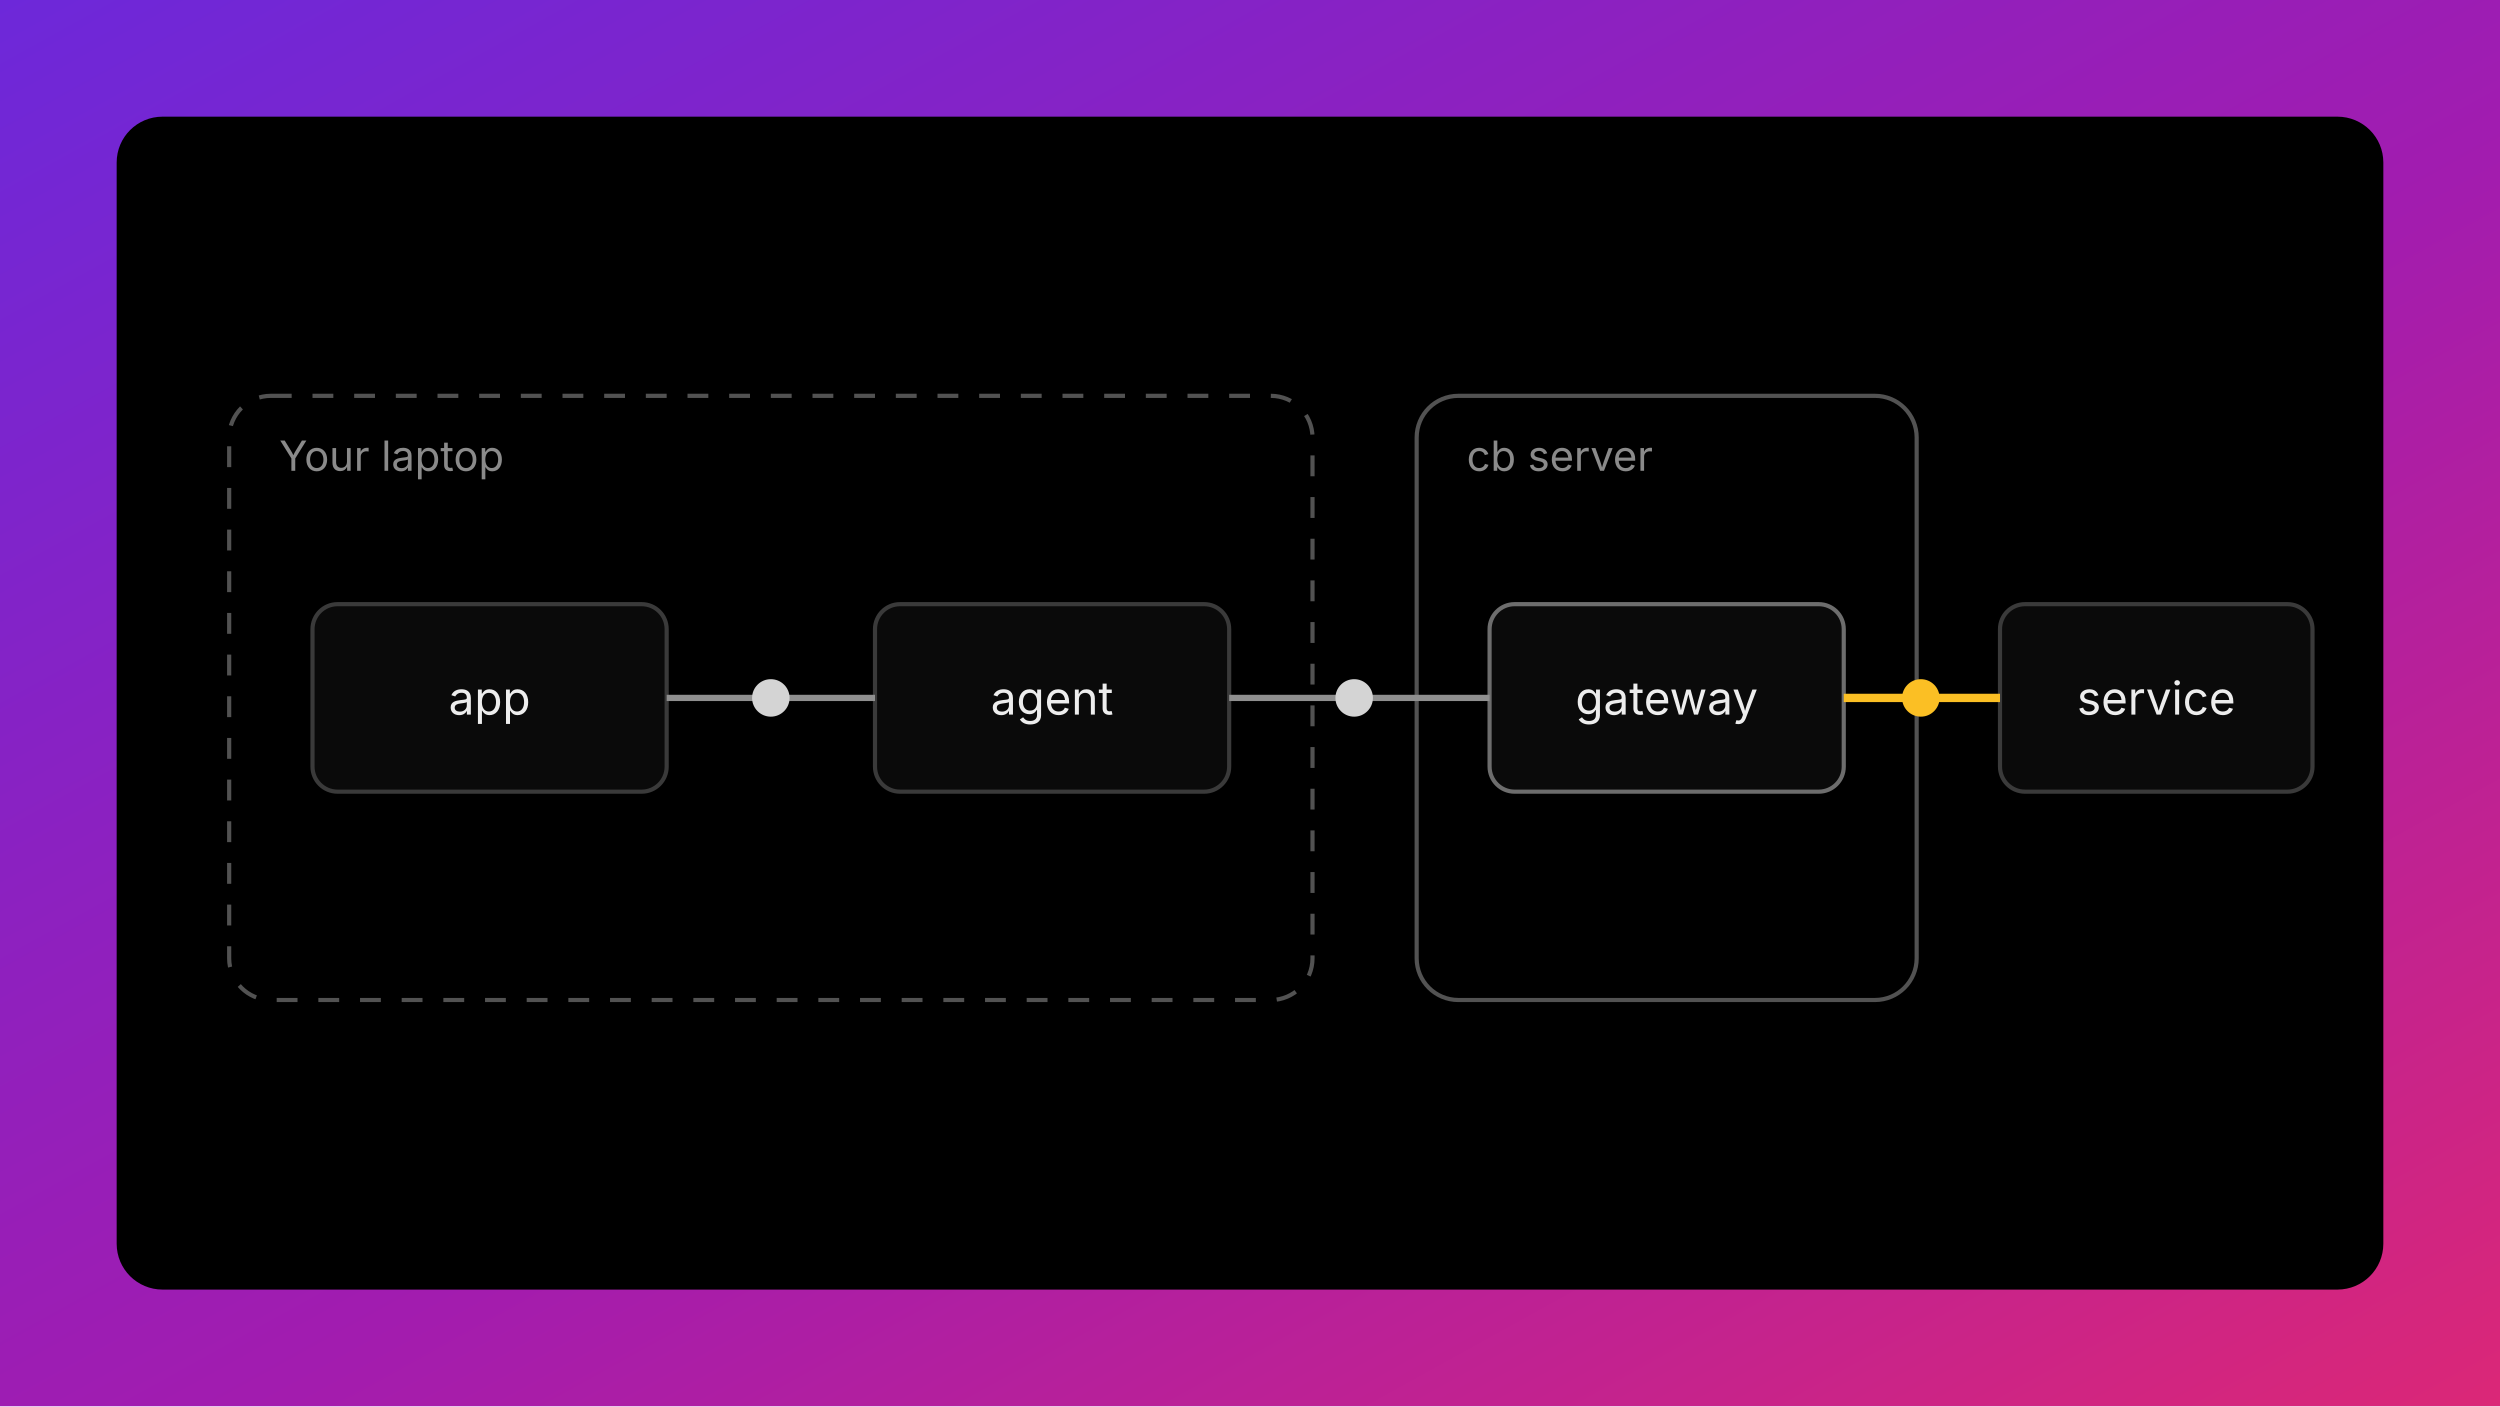
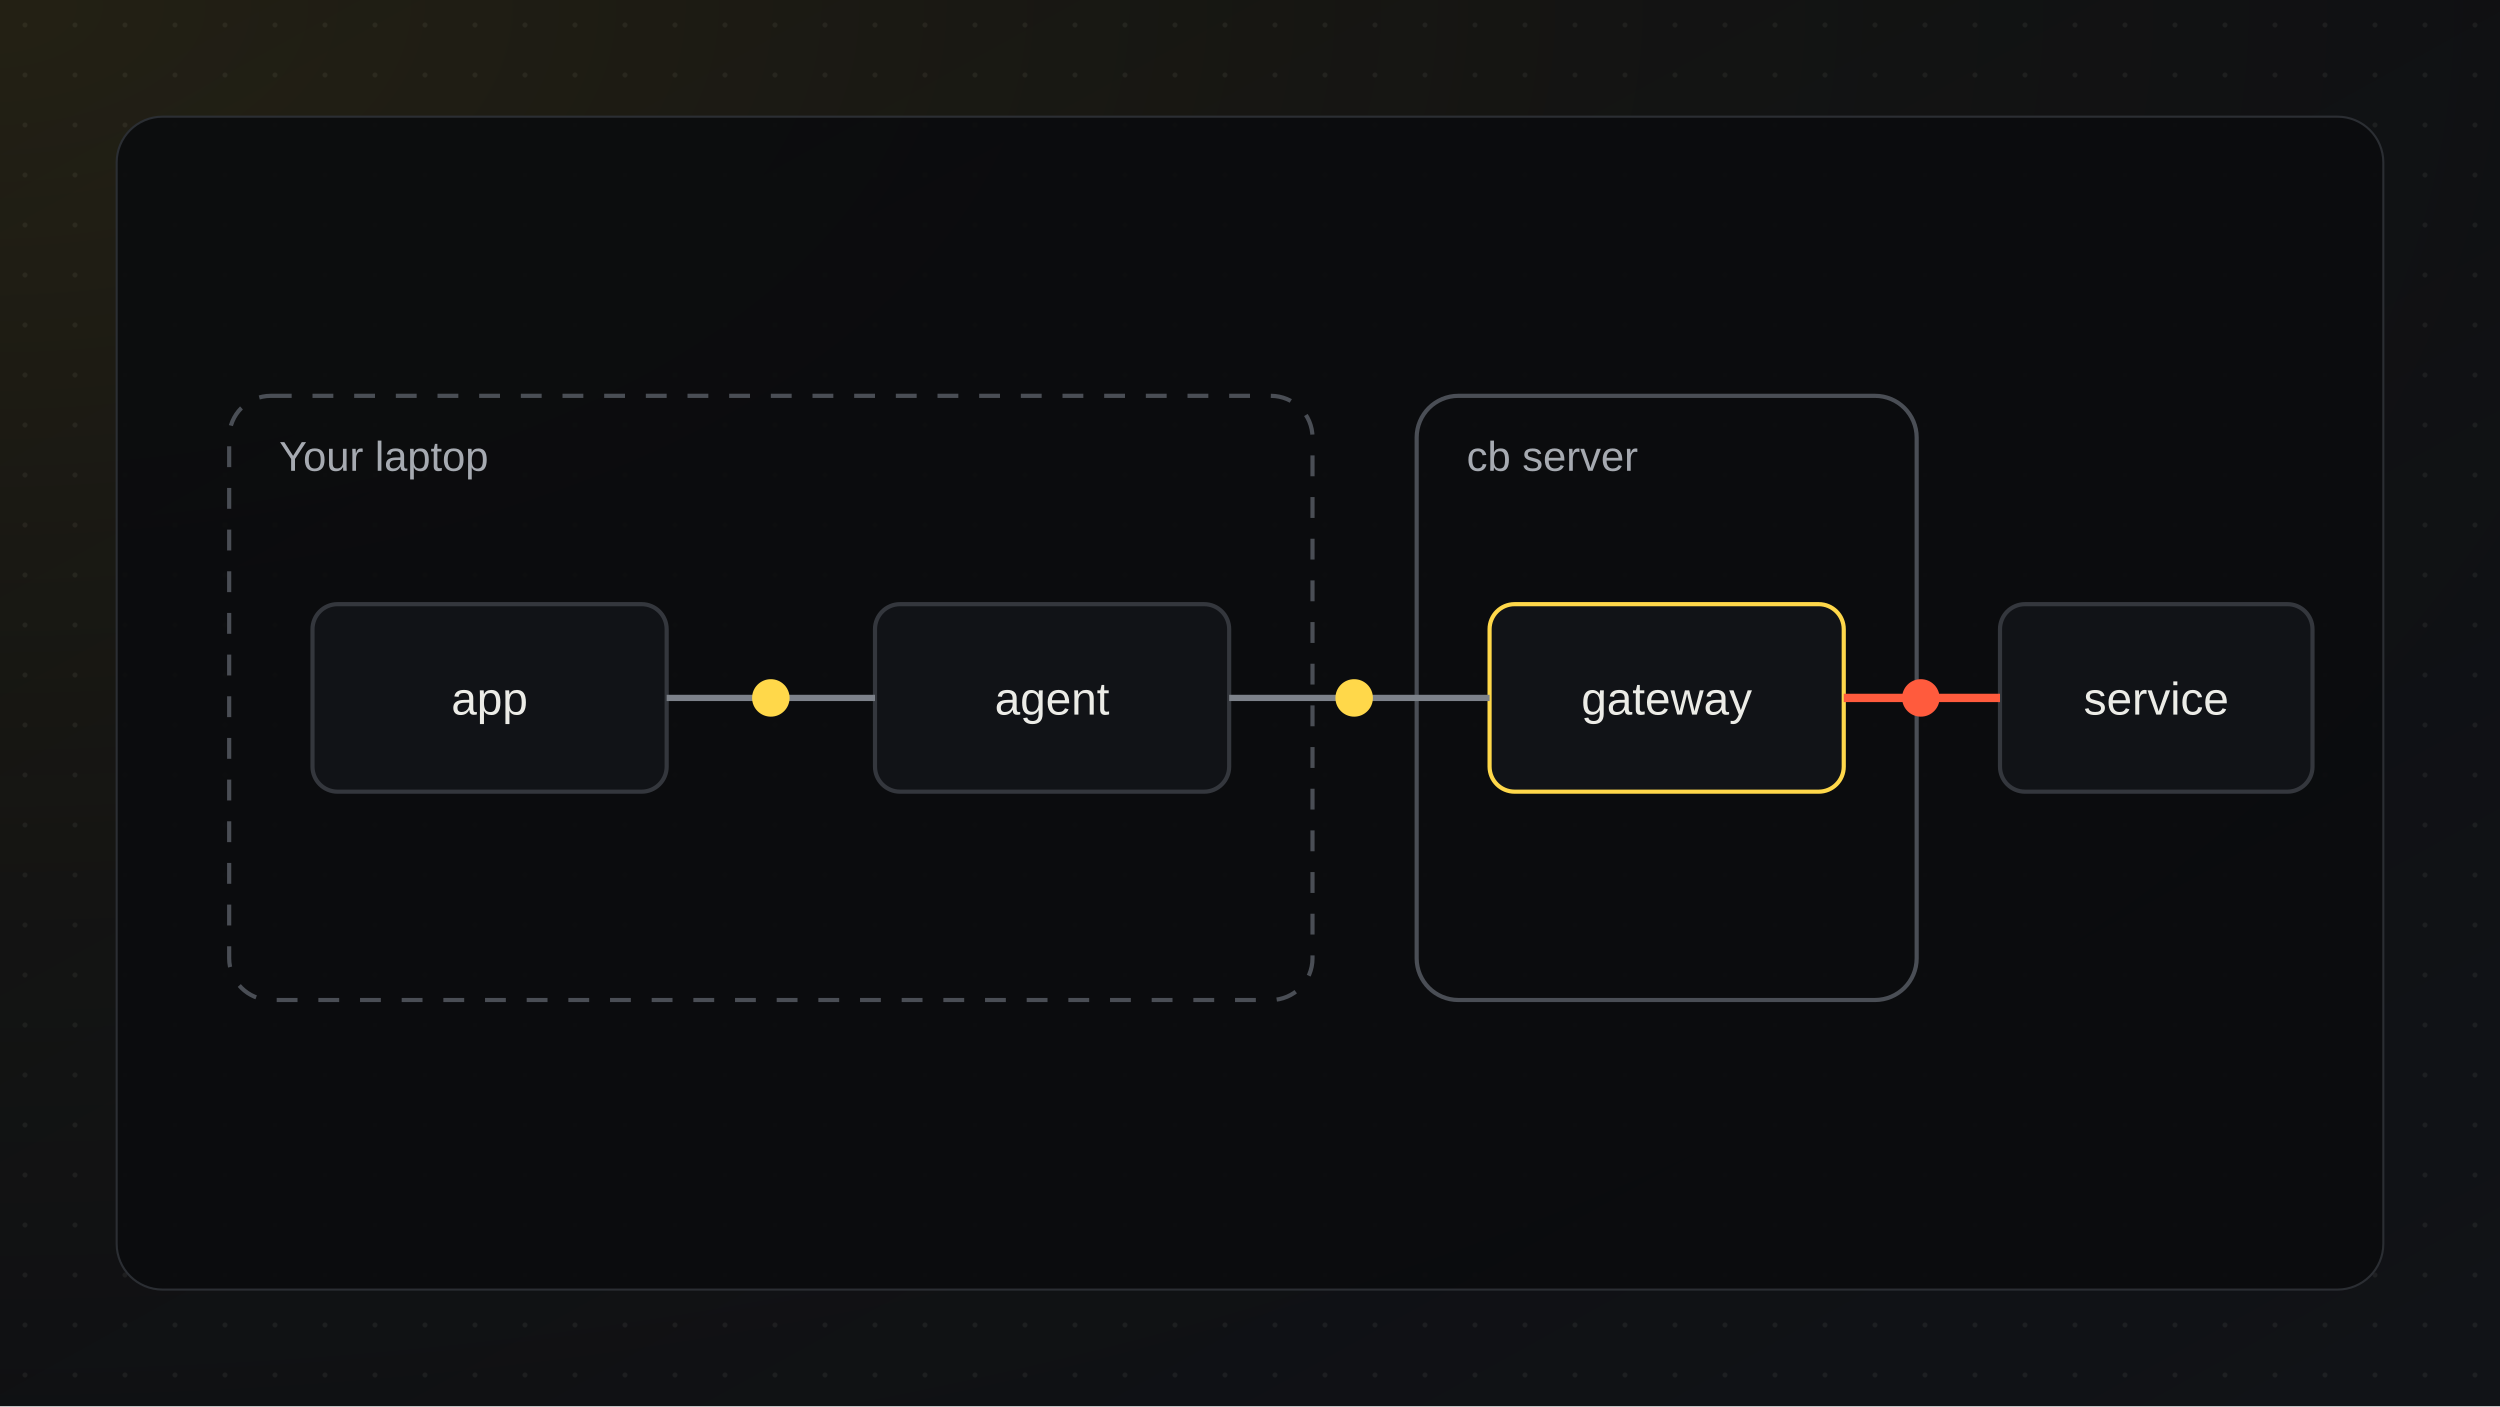
<svg xmlns="http://www.w3.org/2000/svg" viewBox="0 0 1200 675" width="1200" height="675">
  <defs>
    <linearGradient id="g" x1="0" y1="0" x2="1" y2="1">
-       <stop offset="0" stop-color="#6d28d9" />
-       <stop offset="0.55" stop-color="#a21caf" />
-       <stop offset="1" stop-color="#db2777" />
+       <stop offset="0" stop-color="#0b0c0e" />
+       <stop offset="1" stop-color="#111317" />
    </linearGradient>
+     <radialGradient id="glow" cx="0" cy="0" r="1.1">
+       <stop offset="0" stop-color="#ffd84a" stop-opacity="0.1" />
+       <stop offset="0.6" stop-color="#ffd84a" stop-opacity="0.025" />
+       <stop offset="1" stop-color="#ffd84a" stop-opacity="0" />
+     </radialGradient>
+     <pattern id="dots" width="24" height="24" patternUnits="userSpaceOnUse">
+       <circle cx="12" cy="12" r="1.2" fill="#ecece7" fill-opacity="0.06" />
+     </pattern>
  </defs>
  <rect width="1200" height="675" fill="url(#g)" />
-   <rect x="56" y="56" width="1088" height="563" rx="22" fill="#000" />
-   <rect x="110" y="190" width="520" height="290" rx="20" fill="none" stroke="#525252" stroke-width="2" stroke-dasharray="10 10" />
-   <rect x="680" y="190" width="240" height="290" rx="20" fill="none" stroke="#525252" stroke-width="2" />
-   <text x="134" y="226" fill="#8a8a8a" font-size="20" font-family="ui-sans-serif, -apple-system, Segoe UI, sans-serif">Your laptop</text>
-   <text x="704" y="226" fill="#8a8a8a" font-size="20" font-family="ui-sans-serif, -apple-system, Segoe UI, sans-serif">cb server</text>
-   <rect x="150" y="290" width="170" height="90" rx="12" fill="#0a0a0a" stroke="#3a3a3a" stroke-width="2" />
-   <rect x="420" y="290" width="170" height="90" rx="12" fill="#0a0a0a" stroke="#3a3a3a" stroke-width="2" />
-   <rect x="715" y="290" width="170" height="90" rx="12" fill="#0a0a0a" stroke="#6d6d6d" stroke-width="2" />
-   <rect x="960" y="290" width="150" height="90" rx="12" fill="#0a0a0a" stroke="#3a3a3a" stroke-width="2" />
-   <text x="235" y="343" text-anchor="middle" fill="#ededed" font-size="22" font-family="ui-sans-serif, -apple-system, Segoe UI, sans-serif">app</text>
-   <text x="505" y="343" text-anchor="middle" fill="#ededed" font-size="22" font-family="ui-sans-serif, -apple-system, Segoe UI, sans-serif">agent</text>
-   <text x="800" y="343" text-anchor="middle" fill="#ededed" font-size="22" font-family="ui-sans-serif, -apple-system, Segoe UI, sans-serif">gateway</text>
-   <text x="1035" y="343" text-anchor="middle" fill="#ededed" font-size="22" font-family="ui-sans-serif, -apple-system, Segoe UI, sans-serif">service</text>
-   <path d="M320 335 H420 M590 335 H715" stroke="#8f8f8f" stroke-width="3" />
-   <path d="M885 335 H960" stroke="#fbbf24" stroke-width="4" />
-   <circle cx="370" cy="335" r="9" fill="#d4d4d4" />
-   <circle cx="650" cy="335" r="9" fill="#d4d4d4" />
-   <circle cx="922" cy="335" r="9" fill="#fbbf24" />
+   <rect width="1200" height="675" fill="url(#dots)" />
+   <rect width="1200" height="675" fill="url(#glow)" />
+   <rect x="56" y="56" width="1088" height="563" rx="22" fill="#0b0c0e" fill-opacity="0.9" stroke="#2b2e33" stroke-width="1" />
+   <rect x="110" y="190" width="520" height="290" rx="20" fill="none" stroke="#4a4e55" stroke-width="2" stroke-dasharray="10 10" />
+   <rect x="680" y="190" width="240" height="290" rx="20" fill="none" stroke="#4a4e55" stroke-width="2" />
+   <text x="134" y="226" fill="#a6aab1" font-size="20" font-family="Archivo, Helvetica Neue, Arial, sans-serif">Your laptop</text>
+   <text x="704" y="226" fill="#a6aab1" font-size="20" font-family="Archivo, Helvetica Neue, Arial, sans-serif">cb server</text>
+   <rect x="150" y="290" width="170" height="90" rx="12" fill="#111317" stroke="#34373d" stroke-width="2" />
+   <rect x="420" y="290" width="170" height="90" rx="12" fill="#111317" stroke="#34373d" stroke-width="2" />
+   <rect x="715" y="290" width="170" height="90" rx="12" fill="#111317" stroke="#ffd84a" stroke-width="2" />
+   <rect x="960" y="290" width="150" height="90" rx="12" fill="#111317" stroke="#34373d" stroke-width="2" />
+   <text x="235" y="343" text-anchor="middle" fill="#ecece7" font-size="22" font-family="Archivo, Helvetica Neue, Arial, sans-serif">app</text>
+   <text x="505" y="343" text-anchor="middle" fill="#ecece7" font-size="22" font-family="Archivo, Helvetica Neue, Arial, sans-serif">agent</text>
+   <text x="800" y="343" text-anchor="middle" fill="#ecece7" font-size="22" font-family="Archivo, Helvetica Neue, Arial, sans-serif">gateway</text>
+   <text x="1035" y="343" text-anchor="middle" fill="#ecece7" font-size="22" font-family="Archivo, Helvetica Neue, Arial, sans-serif">service</text>
+   <path d="M320 335 H420 M590 335 H715" stroke="#7d828a" stroke-width="3" />
+   <path d="M885 335 H960" stroke="#ff5b3d" stroke-width="4" />
+   <circle cx="370" cy="335" r="9" fill="#ffd84a" />
+   <circle cx="650" cy="335" r="9" fill="#ffd84a" />
+   <circle cx="922" cy="335" r="9" fill="#ff5b3d" />
</svg>
